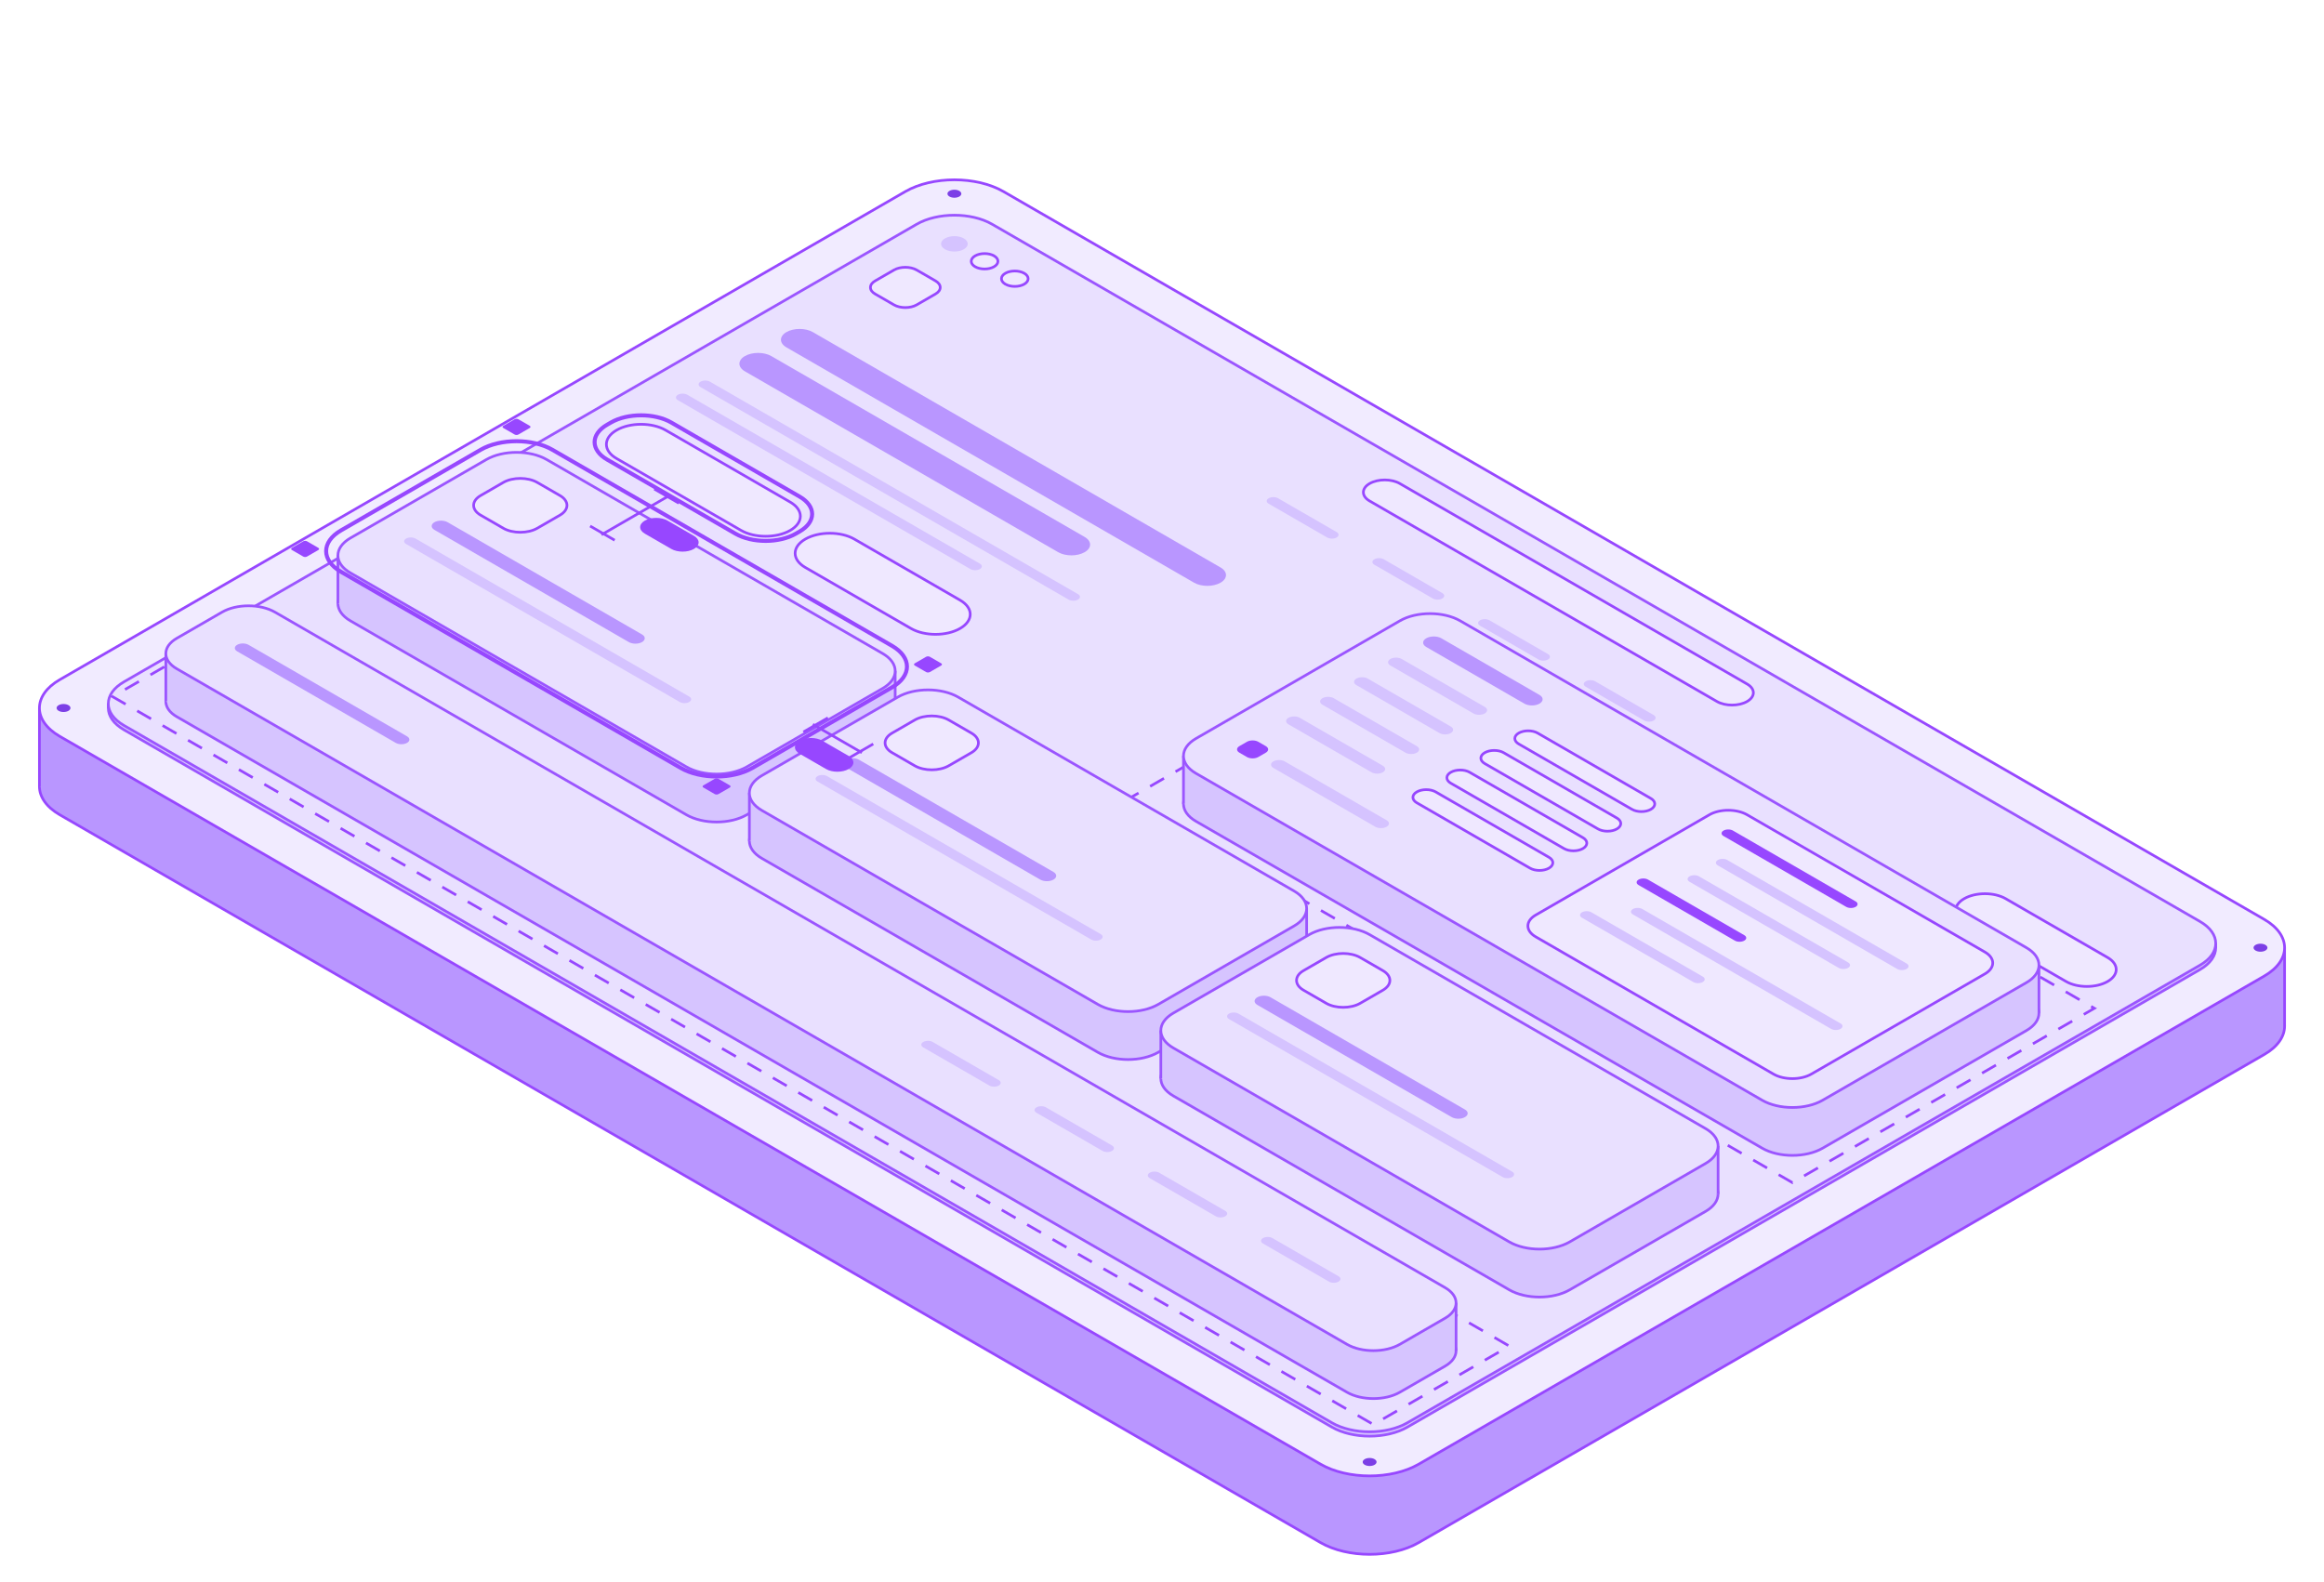
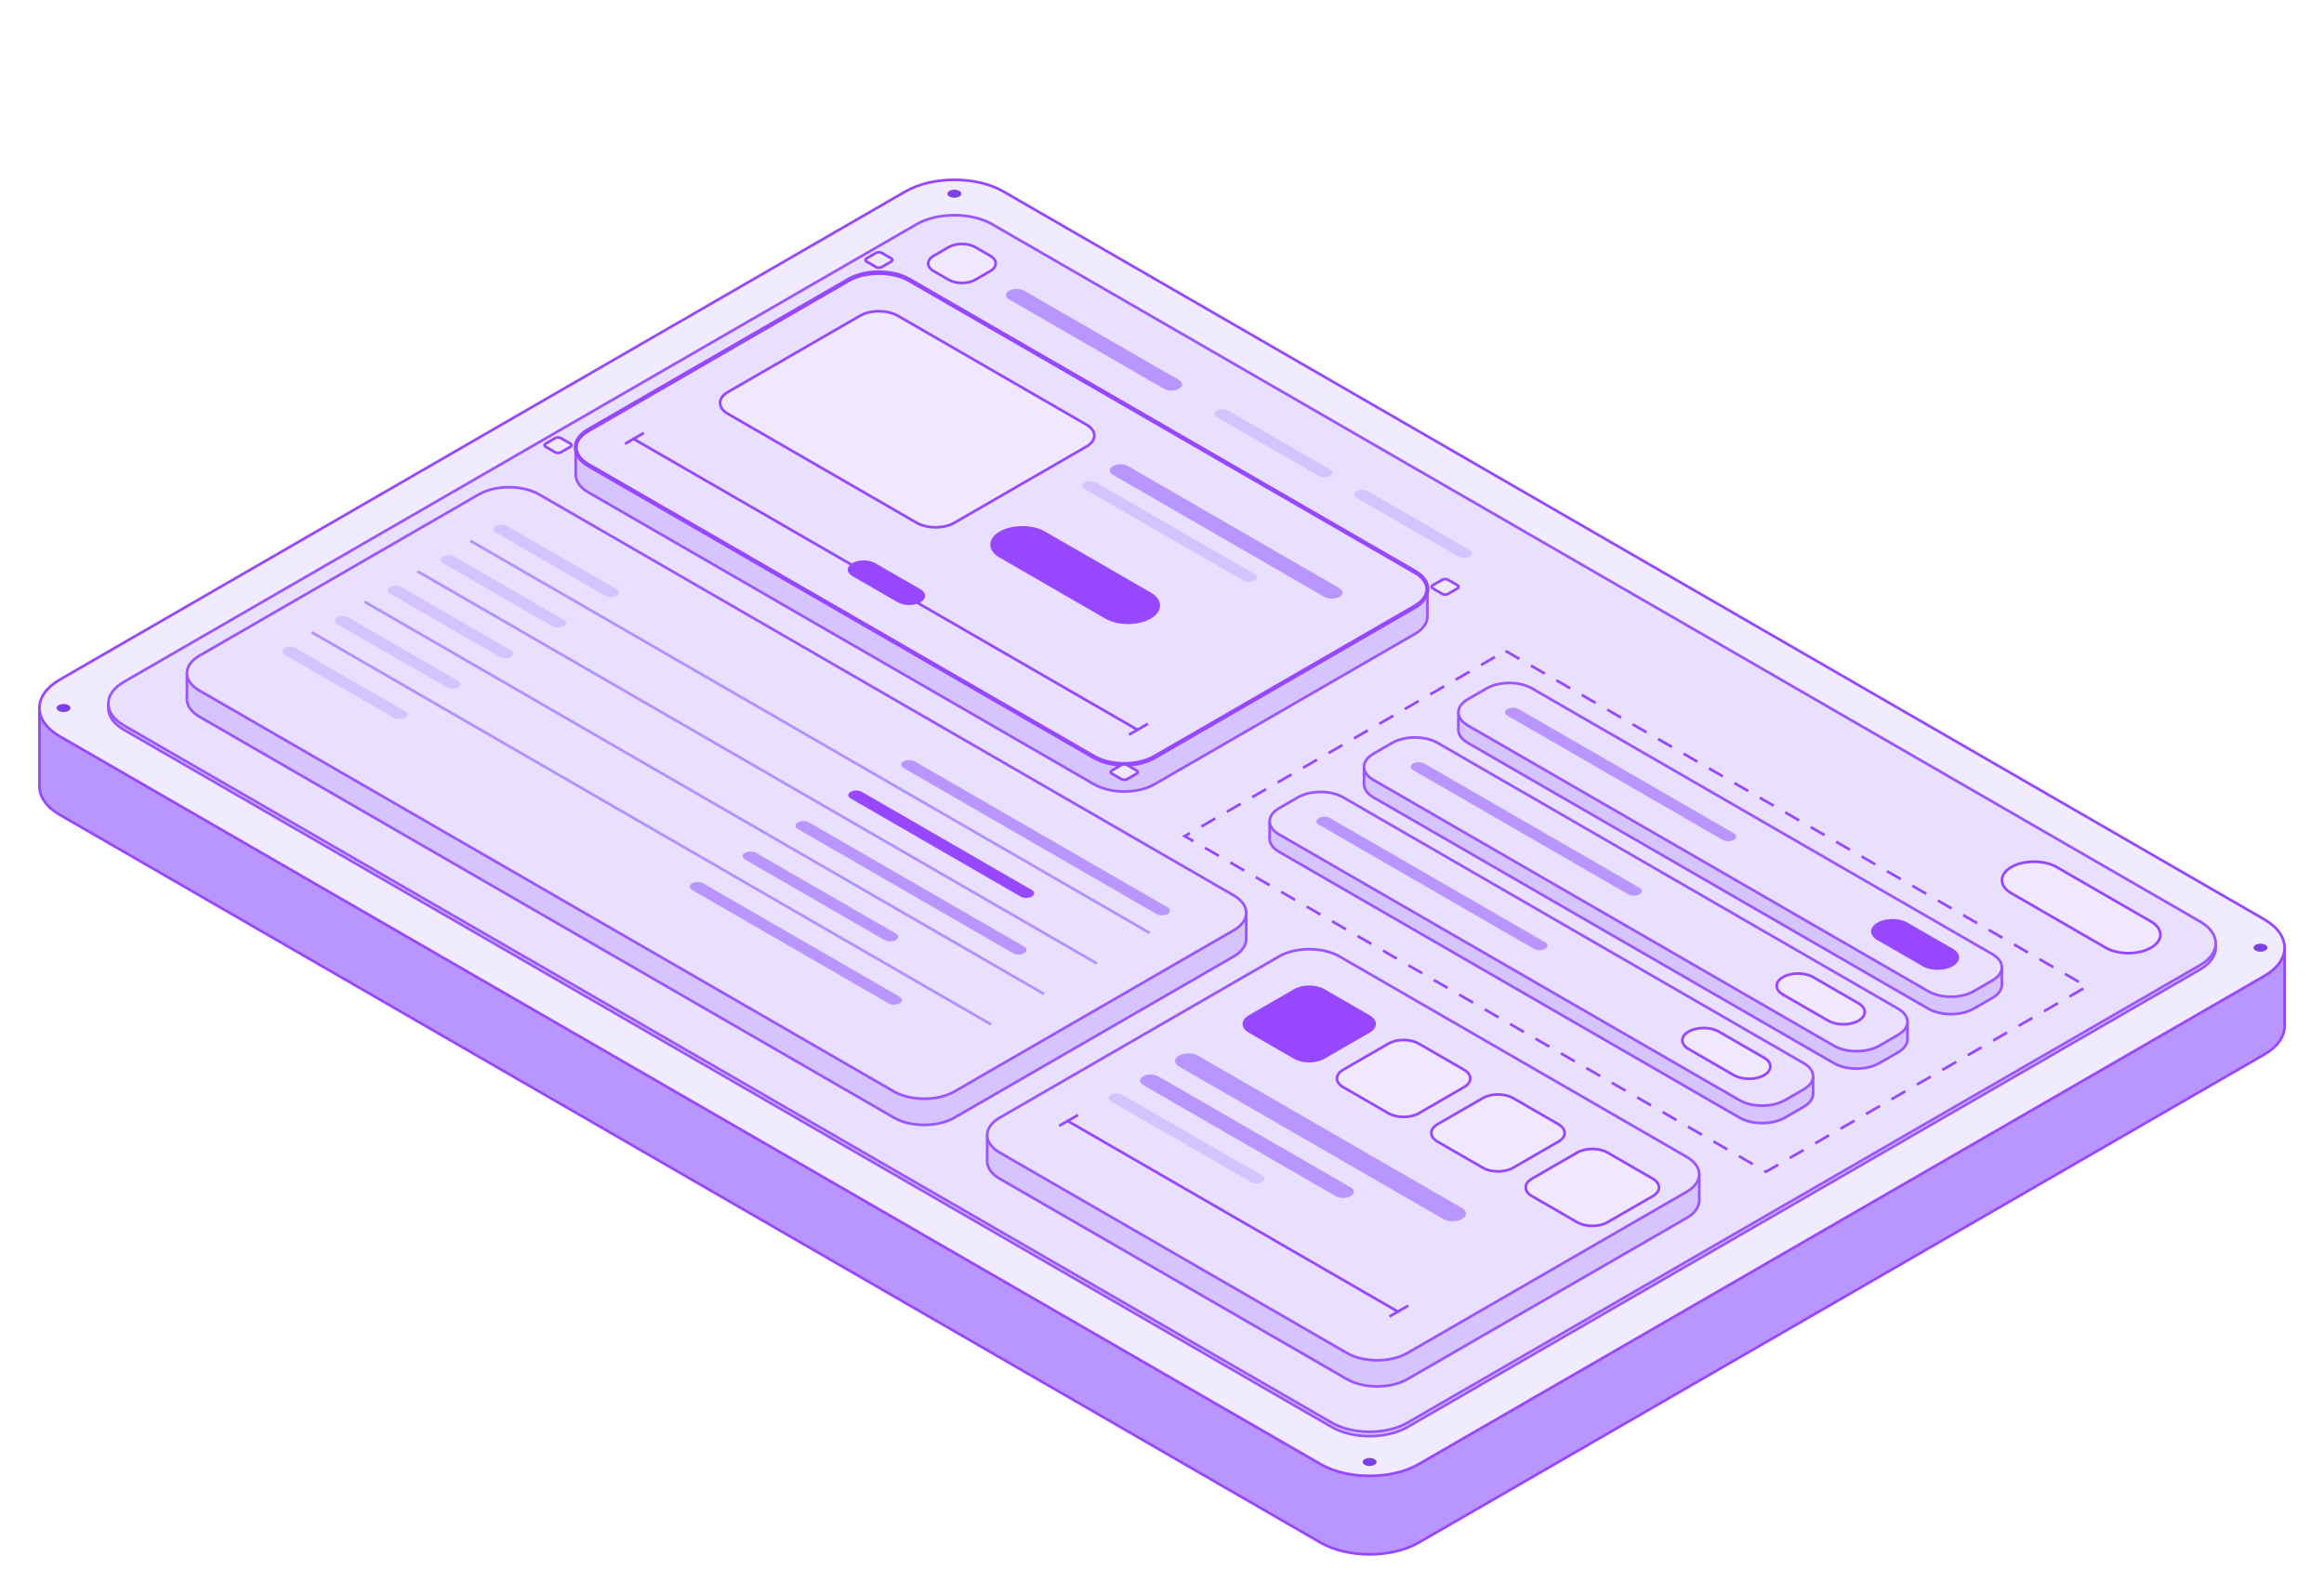
<svg xmlns="http://www.w3.org/2000/svg" viewBox="-435.34 -339.58 870.67 592.61" shape-rendering="geometricPrecision">
  <style>.l{stroke-width:1px}.l2{stroke-width:1.5px}@media (min-resolution:2dppx){.l{stroke-width:.5px}.l2{stroke-width:1px}}@media (min-resolution:3dppx){.l{stroke-width:.34px}.l2{stroke-width:.67px}}</style>
  <g transform="matrix(0.707107,0.408248,-0.707107,0.408248,-77.7817,-249.0315)">
    <rect x="0" y="0" width="720" height="500" rx="26" fill="#b996ff" stroke="#9747ff" class="l" vector-effect="non-scaling-stroke" />
  </g>
  <path d="M-420.566 -74.301L420.566 15.513L420.566 44.907L-420.566 -44.907Z" fill="#b996ff" />
  <path d="M-420.566 -74.301L-420.566 -44.907M420.566 15.513L420.566 44.907" stroke="#9747ff" class="l" vector-effect="non-scaling-stroke" />
  <g transform="matrix(0.707107,0.408248,-0.707107,0.408248,-77.7817,-278.4253)">
    <rect x="0" y="0" width="720" height="500" rx="26" fill="#f1ebff" stroke="#9747ff" class="l" vector-effect="non-scaling-stroke" />
  </g>
  <g transform="matrix(0.707107,0.408248,-0.707107,0.408248,-77.7817,-278.4253)">
    <circle cx="14" cy="14" r="2.6" fill="#7c3fe6" />
    <circle cx="706" cy="14" r="2.6" fill="#7c3fe6" />
    <circle cx="706" cy="486" r="2.6" fill="#7c3fe6" />
    <circle cx="14" cy="486" r="2.6" fill="#7c3fe6" />
  </g>
  <g transform="matrix(0.707107,0.408248,-0.707107,0.408248,-77.7817,-278.4253)">
    <rect x="20" y="20" width="680" height="460" rx="20" fill="#d6c4ff" stroke="#9b55ff" class="l" vector-effect="non-scaling-stroke" />
  </g>
  <path d="M-394.767 -75.934L394.767 13.880L394.767 15.513L-394.767 -74.301Z" fill="#d6c4ff" />
  <path d="M-394.767 -75.934L-394.767 -74.301M394.767 13.880L394.767 15.513" stroke="#9b55ff" class="l" vector-effect="non-scaling-stroke" />
  <g transform="matrix(0.707107,0.408248,-0.707107,0.408248,-77.7817,-280.0583)">
    <rect x="20" y="20" width="680" height="460" rx="20" fill="#e9e0ff" stroke="#9b55ff" class="l" vector-effect="non-scaling-stroke" />
  </g>
-   <g transform="matrix(0.707107,0.408248,-0.707107,0.408248,-77.7817,-281.8546)">
-     <path d="M342 90L694 90L694 250L342 250Z" fill="none" stroke="#9747ff" class="l" stroke-dasharray="6 5" vector-effect="non-scaling-stroke" />
-   </g>
-   <g transform="matrix(0.707107,0.408248,-0.707107,0.408248,-77.7817,-281.8546)">
-     <path d="M26 400L694 400L694 472L26 472Z" fill="none" stroke="#9747ff" class="l" stroke-dasharray="6 5" vector-effect="non-scaling-stroke" />
-   </g>
-   <g transform="matrix(0.707107,0.408248,-0.707107,0.408248,-77.7817,-280.8748)">
-     <rect x="35" y="35" width="10" height="10" rx="5" fill="#d5c3ff" />
-   </g>
-   <g transform="matrix(0.707107,0.408248,-0.707107,0.408248,-77.7817,-280.8748)">
-     <rect x="51" y="35" width="10" height="10" rx="5" fill="#efe8ff" stroke="#9747ff" class="l" vector-effect="non-scaling-stroke" />
-   </g>
-   <g transform="matrix(0.707107,0.408248,-0.707107,0.408248,-77.7817,-280.8748)">
-     <rect x="67" y="35" width="10" height="10" rx="5" fill="#efe8ff" stroke="#9747ff" class="l" vector-effect="non-scaling-stroke" />
-   </g>
-   <g transform="matrix(0.707107,0.408248,-0.707107,0.408248,-77.7817,-280.8748)">
-     <rect x="36" y="62" width="22" height="22" rx="6" fill="#efe8ff" stroke="#9747ff" class="l" vector-effect="non-scaling-stroke" />
-   </g>
-   <g transform="matrix(0.707107,0.408248,-0.707107,0.408248,-77.7817,-280.8748)">
-     <rect x="240" y="71" width="36" height="5" rx="2.5" fill="#d5c3ff" />
-   </g>
-   <g transform="matrix(0.707107,0.408248,-0.707107,0.408248,-77.7817,-280.8748)">
-     <rect x="36" y="202" width="92" height="26" rx="13" fill="#efe8ff" stroke="#9747ff" class="l" vector-effect="non-scaling-stroke" />
-   </g>
-   <g transform="matrix(0.707107,0.408248,-0.707107,0.408248,-77.7817,-280.8748)">
-     <rect x="36" y="140" width="180" height="14" rx="7.0" fill="#b996ff" />
-   </g>
-   <g transform="matrix(0.707107,0.408248,-0.707107,0.408248,-77.7817,-280.8748)">
-     <rect x="36" y="180" width="160" height="5" rx="2.5" fill="#d5c3ff" />
-   </g>
-   <g transform="matrix(0.707107,0.408248,-0.707107,0.408248,-77.7817,-280.8748)">
-     <rect x="36" y="118" width="230" height="14" rx="7.0" fill="#b996ff" />
-   </g>
-   <g transform="matrix(0.707107,0.408248,-0.707107,0.408248,-77.7817,-280.8748)">
-     <rect x="296" y="71" width="36" height="5" rx="2.5" fill="#d5c3ff" />
-   </g>
-   <g transform="matrix(0.707107,0.408248,-0.707107,0.408248,-77.7817,-280.8748)">
-     <rect x="36" y="168" width="200" height="5" rx="2.5" fill="#d5c3ff" />
-   </g>
-   <g transform="matrix(0.707107,0.408248,-0.707107,0.408248,-77.7817,-280.8748)">
-     <rect x="136" y="202" width="82" height="26" rx="13" fill="#efe8ff" stroke="#9747ff" class="l" vector-effect="non-scaling-stroke" />
-   </g>
-   <g transform="matrix(0.707107,0.408248,-0.707107,0.408248,-77.7817,-280.8748)">
-     <rect x="352" y="71" width="36" height="5" rx="2.5" fill="#d5c3ff" />
-   </g>
-   <g transform="matrix(0.707107,0.408248,-0.707107,0.408248,-77.7817,-280.8748)">
-     <rect x="260" y="32" width="200" height="16" rx="8" fill="#efe8ff" stroke="#9747ff" class="l" vector-effect="non-scaling-stroke" />
-   </g>
-   <g transform="matrix(0.707107,0.408248,-0.707107,0.408248,-77.7817,-280.8748)">
-     <rect x="408" y="71" width="36" height="5" rx="2.5" fill="#d5c3ff" />
-   </g>
-   <g transform="matrix(0.707107,0.408248,-0.707107,0.408248,-77.7817,-280.0583)">
-     <rect x="36" y="268" width="210" height="104" rx="16" fill="#d6c4ff" stroke="#9b55ff" class="l" vector-effect="non-scaling-stroke" />
-   </g>
-   <path d="M-308.742 -131.456L-99.966 -88.182L-99.966 -70.219L-308.742 -113.493Z" fill="#d6c4ff" />
-   <path d="M-308.742 -131.456L-308.742 -113.493M-99.966 -88.182L-99.966 -70.219" stroke="#9b55ff" class="l" vector-effect="non-scaling-stroke" />
-   <g transform="matrix(0.707107,0.408248,-0.707107,0.408248,-77.7817,-298.0213)">
-     <rect x="36" y="268" width="210" height="104" rx="16" fill="#e9e0ff" stroke="#9b55ff" class="l" vector-effect="non-scaling-stroke" />
-   </g>
-   <g transform="matrix(0.707107,0.408248,-0.707107,0.408248,-77.7817,-280.8748)">
-     <rect x="608" y="62" width="76" height="22" rx="11" fill="#efe8ff" stroke="#9747ff" class="l" vector-effect="non-scaling-stroke" />
-   </g>
-   <g transform="matrix(0.707107,0.408248,-0.707107,0.408248,-77.7817,-280.0583)">
-     <rect x="254" y="268" width="210" height="104" rx="16" fill="#d6c4ff" stroke="#9b55ff" class="l" vector-effect="non-scaling-stroke" />
-   </g>
-   <path d="M-154.593 -42.458L54.184 0.816L54.184 18.779L-154.593 -24.495Z" fill="#d6c4ff" />
-   <path d="M-154.593 -42.458L-154.593 -24.495M54.184 0.816L54.184 18.779" stroke="#9b55ff" class="l" vector-effect="non-scaling-stroke" />
-   <g transform="matrix(0.707107,0.408248,-0.707107,0.408248,-77.7817,-298.0213)">
-     <rect x="254" y="268" width="210" height="104" rx="16" fill="#e9e0ff" stroke="#9b55ff" class="l" vector-effect="non-scaling-stroke" />
-   </g>
-   <g transform="matrix(0.707107,0.408248,-0.707107,0.408248,-77.7817,-280.0583)">
-     <rect x="352" y="100" width="332" height="140" rx="16" fill="#d6c4ff" stroke="#9b55ff" class="l" vector-effect="non-scaling-stroke" />
-   </g>
-   <path d="M8.042 -56.338L328.541 22.045L328.541 40.008L8.042 -38.375Z" fill="#d6c4ff" />
-   <path d="M8.042 -56.338L8.042 -38.375M328.541 22.045L328.541 40.008" stroke="#9b55ff" class="l" vector-effect="non-scaling-stroke" />
-   <g transform="matrix(0.707107,0.408248,-0.707107,0.408248,-77.7817,-298.0213)">
-     <rect x="352" y="100" width="332" height="140" rx="16" fill="#e9e0ff" stroke="#9b55ff" class="l" vector-effect="non-scaling-stroke" />
-   </g>
-   <g transform="matrix(0.707107,0.408248,-0.707107,0.408248,-77.7817,-280.0583)">
-     <rect x="472" y="268" width="210" height="104" rx="16" fill="#d6c4ff" stroke="#9b55ff" class="l" vector-effect="non-scaling-stroke" />
-   </g>
-   <path d="M-0.444 46.540L208.333 89.815L208.333 107.778L-0.444 64.503Z" fill="#d6c4ff" />
-   <path d="M-0.444 46.540L-0.444 64.503M208.333 89.815L208.333 107.778" stroke="#9b55ff" class="l" vector-effect="non-scaling-stroke" />
-   <g transform="matrix(0.707107,0.408248,-0.707107,0.408248,-77.7817,-298.0213)">
-     <rect x="472" y="268" width="210" height="104" rx="16" fill="#e9e0ff" stroke="#9b55ff" class="l" vector-effect="non-scaling-stroke" />
-   </g>
-   <g transform="matrix(0.707107,0.408248,-0.707107,0.408248,-77.7817,-280.0583)">
-     <rect x="36" y="410" width="648" height="52" rx="14" fill="#d6c4ff" stroke="#9b55ff" class="l" vector-effect="non-scaling-stroke" />
-   </g>
-   <path d="M-373.210 -94.714L110.167 148.602L110.167 166.565L-373.210 -76.751Z" fill="#d6c4ff" />
-   <path d="M-373.210 -94.714L-373.210 -76.751M110.167 148.602L110.167 166.565" stroke="#9b55ff" class="l" vector-effect="non-scaling-stroke" />
-   <g transform="matrix(0.707107,0.408248,-0.707107,0.408248,-77.7817,-298.0213)">
-     <rect x="36" y="410" width="648" height="52" rx="14" fill="#e9e0ff" stroke="#9b55ff" class="l" vector-effect="non-scaling-stroke" />
-   </g>
-   <g transform="matrix(0.707107,0.408248,-0.707107,0.408248,-77.7817,-281.6913)">
-     <path d="M74 233.0L87 233.0" stroke="#9747ff" class="l" vector-effect="non-scaling-stroke" />
-   </g>
-   <g transform="matrix(0.707107,0.408248,-0.707107,0.408248,-77.7817,-281.6913)">
-     <path d="M81.0 232L81.0 268" stroke="#9747ff" class="l" vector-effect="non-scaling-stroke" />
-   </g>
-   <g transform="matrix(0.707107,0.408248,-0.707107,0.408248,-77.7817,-281.6913)">
-     <path d="M74 267.0L87 267.0" stroke="#9747ff" class="l" vector-effect="non-scaling-stroke" />
-   </g>
-   <g transform="matrix(0.707107,0.408248,-0.707107,0.408248,-77.7817,-281.6913)">
-     <rect x="32" y="198" width="100" height="34" rx="16" fill="none" stroke="#9747ff" class="l2" vector-effect="non-scaling-stroke" />
-   </g>
-   <g transform="matrix(0.707107,0.408248,-0.707107,0.408248,-77.7817,-281.6913)">
-     <rect x="86" y="244" width="26" height="12" rx="6" fill="#9747ff" />
-   </g>
-   <g transform="matrix(0.707107,0.408248,-0.707107,0.408248,-77.7817,-298.8377)">
-     <rect x="52" y="282" width="30" height="30" rx="9" fill="#efe8ff" stroke="#9747ff" class="l" vector-effect="non-scaling-stroke" />
-   </g>
-   <g transform="matrix(0.707107,0.408248,-0.707107,0.408248,-77.7817,-298.8377)">
-     <rect x="52" y="324" width="110" height="7" rx="3.5" fill="#b996ff" />
-   </g>
-   <g transform="matrix(0.707107,0.408248,-0.707107,0.408248,-77.7817,-298.8377)">
-     <rect x="52" y="340" width="150" height="5" rx="2.5" fill="#d5c3ff" />
-   </g>
-   <g transform="matrix(0.707107,0.408248,-0.707107,0.408248,-77.7817,-298.8377)">
-     <rect x="368" y="114" width="60" height="8" rx="4" fill="#b996ff" />
-   </g>
-   <g transform="matrix(0.707107,0.408248,-0.707107,0.408248,-77.7817,-298.8377)">
-     <rect x="368" y="134" width="50" height="6" rx="3" fill="#d5c3ff" />
-   </g>
-   <g transform="matrix(0.707107,0.408248,-0.707107,0.408248,-77.7817,-298.8377)">
-     <rect x="368" y="152" width="50" height="6" rx="3" fill="#d5c3ff" />
-   </g>
-   <g transform="matrix(0.707107,0.408248,-0.707107,0.408248,-77.7817,-298.8377)">
-     <rect x="56" y="433" width="90" height="6" rx="3.0" fill="#b996ff" />
-   </g>
-   <g transform="matrix(0.707107,0.408248,-0.707107,0.408248,-77.7817,-298.8377)">
-     <rect x="368" y="170" width="50" height="6" rx="3" fill="#d5c3ff" />
-   </g>
-   <g transform="matrix(0.707107,0.408248,-0.707107,0.408248,-77.7817,-298.8377)">
-     <rect x="368" y="210" width="10" height="10" rx="3" fill="#9747ff" />
-   </g>
-   <g transform="matrix(0.707107,0.408248,-0.707107,0.408248,-77.7817,-298.8377)">
-     <rect x="270" y="282" width="30" height="30" rx="9" fill="#efe8ff" stroke="#9747ff" class="l" vector-effect="non-scaling-stroke" />
-   </g>
-   <g transform="matrix(0.707107,0.408248,-0.707107,0.408248,-77.7817,-298.8377)">
-     <rect x="368" y="188" width="50" height="6" rx="3" fill="#d5c3ff" />
-   </g>
-   <g transform="matrix(0.707107,0.408248,-0.707107,0.408248,-77.7817,-298.8377)">
-     <rect x="436" y="132" width="70" height="10" rx="5" fill="#efe8ff" stroke="#9747ff" class="l" vector-effect="non-scaling-stroke" />
-   </g>
-   <g transform="matrix(0.707107,0.408248,-0.707107,0.408248,-77.7817,-298.8377)">
-     <rect x="384" y="212" width="60" height="6" rx="3" fill="#d5c3ff" />
-   </g>
-   <g transform="matrix(0.707107,0.408248,-0.707107,0.408248,-77.7817,-298.8377)">
-     <rect x="436" y="150" width="70" height="10" rx="5" fill="#efe8ff" stroke="#9747ff" class="l" vector-effect="non-scaling-stroke" />
-   </g>
-   <g transform="matrix(0.707107,0.408248,-0.707107,0.408248,-77.7817,-298.8377)">
-     <rect x="436" y="168" width="70" height="10" rx="5" fill="#efe8ff" stroke="#9747ff" class="l" vector-effect="non-scaling-stroke" />
-   </g>
-   <g transform="matrix(0.707107,0.408248,-0.707107,0.408248,-77.7817,-298.8377)">
-     <rect x="436" y="186" width="70" height="10" rx="5" fill="#efe8ff" stroke="#9747ff" class="l" vector-effect="non-scaling-stroke" />
-   </g>
-   <g transform="matrix(0.707107,0.408248,-0.707107,0.408248,-77.7817,-298.8377)">
-     <rect x="270" y="324" width="110" height="7" rx="3.5" fill="#b996ff" />
-   </g>
-   <g transform="matrix(0.707107,0.408248,-0.707107,0.408248,-77.7817,-298.8377)">
-     <rect x="270" y="340" width="150" height="5" rx="2.5" fill="#d5c3ff" />
-   </g>
-   <g transform="matrix(0.707107,0.408248,-0.707107,0.408248,-77.7817,-298.8377)">
-     <rect x="488" y="282" width="30" height="30" rx="9" fill="#efe8ff" stroke="#9747ff" class="l" vector-effect="non-scaling-stroke" />
-   </g>
-   <g transform="matrix(0.707107,0.408248,-0.707107,0.408248,-77.7817,-298.8377)">
-     <rect x="524" y="114" width="146" height="112" rx="10" fill="#efe8ff" stroke="#9747ff" class="l" vector-effect="non-scaling-stroke" />
-   </g>
-   <g transform="matrix(0.707107,0.408248,-0.707107,0.408248,-77.7817,-298.8377)">
-     <rect x="420" y="434" width="40" height="5" rx="2.5" fill="#d5c3ff" />
-   </g>
-   <g transform="matrix(0.707107,0.408248,-0.707107,0.408248,-77.7817,-298.8377)">
-     <rect x="488" y="324" width="110" height="7" rx="3.5" fill="#b996ff" />
-   </g>
-   <g transform="matrix(0.707107,0.408248,-0.707107,0.408248,-77.7817,-298.8377)">
-     <rect x="480" y="434" width="40" height="5" rx="2.5" fill="#d5c3ff" />
-   </g>
-   <g transform="matrix(0.707107,0.408248,-0.707107,0.408248,-77.7817,-298.8377)">
-     <rect x="488" y="340" width="150" height="5" rx="2.5" fill="#d5c3ff" />
-   </g>
-   <g transform="matrix(0.707107,0.408248,-0.707107,0.408248,-77.7817,-298.8377)">
-     <rect x="540" y="434" width="40" height="5" rx="2.5" fill="#d5c3ff" />
-   </g>
-   <g transform="matrix(0.707107,0.408248,-0.707107,0.408248,-77.7817,-298.8377)">
-     <rect x="600" y="434" width="40" height="5" rx="2.5" fill="#d5c3ff" />
-   </g>
-   <g transform="matrix(0.707107,0.408248,-0.707107,0.408248,-77.7817,-299.6542)">
-     <path d="M247.0 314L247.0 327" stroke="#9747ff" class="l" vector-effect="non-scaling-stroke" />
-   </g>
-   <g transform="matrix(0.707107,0.408248,-0.707107,0.408248,-77.7817,-299.6542)">
-     <path d="M246 321.0L272 321.0" stroke="#9747ff" class="l" vector-effect="non-scaling-stroke" />
-   </g>
-   <g transform="matrix(0.707107,0.408248,-0.707107,0.408248,-77.7817,-299.6542)">
-     <path d="M271.0 314L271.0 327" stroke="#9747ff" class="l" vector-effect="non-scaling-stroke" />
-   </g>
-   <g transform="matrix(0.707107,0.408248,-0.707107,0.408248,-77.7817,-299.6542)">
-     <rect x="250" y="326" width="26" height="12" rx="6" fill="#9747ff" />
-   </g>
-   <g transform="matrix(0.707107,0.408248,-0.707107,0.408248,-77.7817,-299.6542)">
-     <rect x="32" y="264" width="218" height="112" rx="19" fill="none" stroke="#9747ff" class="l2" vector-effect="non-scaling-stroke" />
-   </g>
-   <g transform="matrix(0.707107,0.408248,-0.707107,0.408248,-77.7817,-299.6542)">
-     <rect x="536" y="126" width="70" height="5" rx="2.5" fill="#9747ff" />
-   </g>
-   <g transform="matrix(0.707107,0.408248,-0.707107,0.408248,-77.7817,-299.6542)">
-     <rect x="536" y="171" width="56" height="5" rx="2.5" fill="#9747ff" />
-   </g>
-   <g transform="matrix(0.707107,0.408248,-0.707107,0.408248,-77.7817,-299.6542)">
-     <rect x="548" y="156" width="84" height="5" rx="2.5" fill="#d5c3ff" />
-   </g>
-   <g transform="matrix(0.707107,0.408248,-0.707107,0.408248,-77.7817,-299.6542)">
-     <rect x="548" y="141" width="100" height="5" rx="2.5" fill="#d5c3ff" />
-   </g>
-   <g transform="matrix(0.707107,0.408248,-0.707107,0.408248,-77.7817,-299.6542)">
-     <rect x="536" y="201" width="64" height="5" rx="2.5" fill="#d5c3ff" />
-   </g>
-   <g transform="matrix(0.707107,0.408248,-0.707107,0.408248,-77.7817,-299.6542)">
-     <rect x="548" y="186" width="110" height="5" rx="2.5" fill="#d5c3ff" />
-   </g>
-   <g transform="matrix(0.707107,0.408248,-0.707107,0.408248,-77.7817,-300.4707)">
-     <rect x="28" y="260" width="8" height="8" rx="1" fill="#9747ff" />
-   </g>
-   <g transform="matrix(0.707107,0.408248,-0.707107,0.408248,-77.7817,-300.4707)">
-     <rect x="28" y="372" width="8" height="8" rx="1" fill="#9747ff" />
-   </g>
-   <g transform="matrix(0.707107,0.408248,-0.707107,0.408248,-77.7817,-300.4707)">
-     <rect x="246" y="260" width="8" height="8" rx="1" fill="#9747ff" />
-   </g>
-   <g transform="matrix(0.707107,0.408248,-0.707107,0.408248,-77.7817,-300.4707)">
-     <rect x="246" y="372" width="8" height="8" rx="1" fill="#9747ff" />
+   <g transform="matrix(0.707107,0.408248,-0.707107,0.408248,-77.7817,-280.8748)">
+     <rect x="40" y="36" width="22" height="22" rx="7" fill="#efe8ff" stroke="#9747ff" class="l" vector-effect="non-scaling-stroke" />
+   </g>
+   <g transform="matrix(0.707107,0.408248,-0.707107,0.408248,-77.7817,-280.8748)">
+     <rect x="76" y="43" width="90" height="8" rx="4" fill="#b996ff" />
+   </g>
+   <g transform="matrix(0.707107,0.408248,-0.707107,0.408248,-77.7817,-280.8748)">
+     <rect x="186" y="44" width="60" height="6" rx="3" fill="#d5c3ff" />
+   </g>
+   <g transform="matrix(0.707107,0.408248,-0.707107,0.408248,-77.7817,-280.8748)">
+     <rect x="260" y="44" width="60" height="6" rx="3" fill="#d5c3ff" />
+   </g>
+   <g transform="matrix(0.707107,0.408248,-0.707107,0.408248,-77.7817,-280.0583)">
+     <rect x="40" y="80" width="300" height="170" rx="16" fill="#d6c4ff" stroke="#9b55ff" class="l" vector-effect="non-scaling-stroke" />
+   </g>
+   <path d="M-219.647 -171.464L99.439 -118.392L99.439 -108.594L-219.647 -161.666Z" fill="#d6c4ff" />
+   <path d="M-219.647 -171.464L-219.647 -161.666M99.439 -118.392L99.439 -108.594" stroke="#9b55ff" class="l" vector-effect="non-scaling-stroke" />
+   <g transform="matrix(0.707107,0.408248,-0.707107,0.408248,-77.7817,-289.8563)">
+     <rect x="40" y="80" width="300" height="170" rx="16" fill="#e9e0ff" stroke="#9b55ff" class="l" vector-effect="non-scaling-stroke" />
+   </g>
+   <g transform="matrix(0.707107,0.408248,-0.707107,0.408248,-77.7817,-280.8748)">
+     <rect x="606" y="34" width="74" height="24" rx="12" fill="#efe8ff" stroke="#9747ff" class="l" vector-effect="non-scaling-stroke" />
+   </g>
+   <g transform="matrix(0.707107,0.408248,-0.707107,0.408248,-77.7817,-280.0583)">
+     <rect x="392" y="98" width="268" height="34" rx="12" fill="#d6c4ff" stroke="#9b55ff" class="l" vector-effect="non-scaling-stroke" />
+   </g>
+   <path d="M111.037 -72.668L314.642 22.862L314.642 29.394L111.037 -66.136Z" fill="#d6c4ff" />
+   <path d="M111.037 -72.668L111.037 -66.136M314.642 22.862L314.642 29.394" stroke="#9b55ff" class="l" vector-effect="non-scaling-stroke" />
+   <g transform="matrix(0.707107,0.408248,-0.707107,0.408248,-77.7817,-286.5903)">
+     <rect x="392" y="98" width="268" height="34" rx="12" fill="#e9e0ff" stroke="#9b55ff" class="l" vector-effect="non-scaling-stroke" />
+   </g>
+   <g transform="matrix(0.707107,0.408248,-0.707107,0.408248,-77.7817,-280.0583)">
+     <rect x="392" y="148" width="268" height="34" rx="12" fill="#d6c4ff" stroke="#9b55ff" class="l" vector-effect="non-scaling-stroke" />
+   </g>
+   <path d="M75.681 -52.256L279.286 43.274L279.286 49.806L75.681 -45.724Z" fill="#d6c4ff" />
+   <path d="M75.681 -52.256L75.681 -45.724M279.286 43.274L279.286 49.806" stroke="#9b55ff" class="l" vector-effect="non-scaling-stroke" />
+   <g transform="matrix(0.707107,0.408248,-0.707107,0.408248,-77.7817,-286.5903)">
+     <rect x="392" y="148" width="268" height="34" rx="12" fill="#e9e0ff" stroke="#9b55ff" class="l" vector-effect="non-scaling-stroke" />
+   </g>
+   <g transform="matrix(0.707107,0.408248,-0.707107,0.408248,-77.7817,-280.0583)">
+     <rect x="392" y="198" width="268" height="34" rx="12" fill="#d6c4ff" stroke="#9b55ff" class="l" vector-effect="non-scaling-stroke" />
+   </g>
+   <path d="M40.326 -31.843L243.931 63.687L243.931 70.219L40.326 -25.311Z" fill="#d6c4ff" />
+   <path d="M40.326 -31.843L40.326 -25.311M243.931 63.687L243.931 70.219" stroke="#9b55ff" class="l" vector-effect="non-scaling-stroke" />
+   <g transform="matrix(0.707107,0.408248,-0.707107,0.408248,-77.7817,-286.5903)">
+     <rect x="392" y="198" width="268" height="34" rx="12" fill="#e9e0ff" stroke="#9b55ff" class="l" vector-effect="non-scaling-stroke" />
+   </g>
+   <g transform="matrix(0.707107,0.408248,-0.707107,0.408248,-77.7817,-280.0583)">
+     <rect x="40" y="276" width="400" height="180" rx="16" fill="#d6c4ff" stroke="#9b55ff" class="l" vector-effect="non-scaling-stroke" />
+   </g>
+   <path d="M-365.311 -87.365L31.556 2.449L31.556 12.247L-365.311 -77.567Z" fill="#d6c4ff" />
+   <path d="M-365.311 -87.365L-365.311 -77.567M31.556 2.449L31.556 12.247" stroke="#9b55ff" class="l" vector-effect="non-scaling-stroke" />
+   <g transform="matrix(0.707107,0.408248,-0.707107,0.408248,-77.7817,-289.8563)">
+     <rect x="40" y="276" width="400" height="180" rx="16" fill="#e9e0ff" stroke="#9b55ff" class="l" vector-effect="non-scaling-stroke" />
+   </g>
+   <g transform="matrix(0.707107,0.408248,-0.707107,0.408248,-77.7817,-280.2216)">
+     <path d="M372 80L680 80L680 250L372 250Z" fill="none" stroke="#9747ff" class="l" stroke-dasharray="6 5" vector-effect="non-scaling-stroke" />
+   </g>
+   <g transform="matrix(0.707107,0.408248,-0.707107,0.408248,-77.7817,-280.0583)">
+     <rect x="464" y="276" width="216" height="180" rx="16" fill="#d6c4ff" stroke="#9b55ff" class="l" vector-effect="non-scaling-stroke" />
+   </g>
+   <path d="M-65.497 85.732L201.262 100.429L201.262 110.227L-65.497 95.530Z" fill="#d6c4ff" />
+   <path d="M-65.497 85.732L-65.497 95.530M201.262 100.429L201.262 110.227" stroke="#9b55ff" class="l" vector-effect="non-scaling-stroke" />
+   <g transform="matrix(0.707107,0.408248,-0.707107,0.408248,-77.7817,-289.8563)">
+     <rect x="464" y="276" width="216" height="180" rx="16" fill="#e9e0ff" stroke="#9b55ff" class="l" vector-effect="non-scaling-stroke" />
+   </g>
+   <g transform="matrix(0.707107,0.408248,-0.707107,0.408248,-77.7817,-287.4068)">
+     <rect x="408" y="112" width="120" height="6" rx="3" fill="#b996ff" />
+   </g>
+   <g transform="matrix(0.707107,0.408248,-0.707107,0.408248,-77.7817,-287.4068)">
+     <rect x="408" y="162" width="120" height="6" rx="3" fill="#b996ff" />
+   </g>
+   <g transform="matrix(0.707107,0.408248,-0.707107,0.408248,-77.7817,-287.4068)">
+     <rect x="408" y="212" width="120" height="6" rx="3" fill="#b996ff" />
+   </g>
+   <g transform="matrix(0.707107,0.408248,-0.707107,0.408248,-77.7817,-287.4068)">
+     <rect x="604" y="107" width="40" height="16" rx="8" fill="#9747ff" />
+   </g>
+   <g transform="matrix(0.707107,0.408248,-0.707107,0.408248,-77.7817,-287.4068)">
+     <rect x="604" y="157" width="40" height="16" rx="8" fill="#efe8ff" stroke="#9747ff" class="l" vector-effect="non-scaling-stroke" />
+   </g>
+   <g transform="matrix(0.707107,0.408248,-0.707107,0.408248,-77.7817,-287.4068)">
+     <rect x="604" y="207" width="40" height="16" rx="8" fill="#efe8ff" stroke="#9747ff" class="l" vector-effect="non-scaling-stroke" />
+   </g>
+   <g transform="matrix(0.707107,0.408248,-0.707107,0.408248,-77.7817,-290.3462)">
+     <rect x="40" y="80" width="300" height="170" rx="16" fill="none" stroke="#9747ff" class="l2" vector-effect="non-scaling-stroke" />
+   </g>
+   <g transform="matrix(0.707107,0.408248,-0.707107,0.408248,-77.7817,-290.6728)">
+     <path d="M56.5 221L56.5 231" stroke="#9747ff" class="l" vector-effect="non-scaling-stroke" />
+   </g>
+   <g transform="matrix(0.707107,0.408248,-0.707107,0.408248,-77.7817,-290.6728)">
+     <rect x="60" y="100" width="120" height="90" rx="10" fill="#efe8ff" stroke="#9747ff" class="l" vector-effect="non-scaling-stroke" />
+   </g>
+   <g transform="matrix(0.707107,0.408248,-0.707107,0.408248,-77.7817,-290.6728)">
+     <rect x="196" y="124" width="90" height="6" rx="3" fill="#d5c3ff" />
+   </g>
+   <g transform="matrix(0.707107,0.408248,-0.707107,0.408248,-77.7817,-290.6728)">
+     <rect x="60" y="300" width="64" height="6" rx="3" fill="#d5c3ff" />
+   </g>
+   <g transform="matrix(0.707107,0.408248,-0.707107,0.408248,-77.7817,-290.6728)">
+     <rect x="196" y="108" width="120" height="8" rx="4" fill="#b996ff" />
+   </g>
+   <g transform="matrix(0.707107,0.408248,-0.707107,0.408248,-77.7817,-290.6728)">
+     <rect x="60" y="328" width="64" height="6" rx="3" fill="#d5c3ff" />
+   </g>
+   <g transform="matrix(0.707107,0.408248,-0.707107,0.408248,-77.7817,-290.6728)">
+     <rect x="196" y="160" width="80" height="24" rx="12" fill="#9747ff" />
+   </g>
+   <g transform="matrix(0.707107,0.408248,-0.707107,0.408248,-77.7817,-290.6728)">
+     <rect x="60" y="356" width="64" height="6" rx="3" fill="#d5c3ff" />
+   </g>
+   <g transform="matrix(0.707107,0.408248,-0.707107,0.408248,-77.7817,-290.6728)">
+     <rect x="60" y="384" width="64" height="6" rx="3" fill="#d5c3ff" />
+   </g>
+   <g transform="matrix(0.707107,0.408248,-0.707107,0.408248,-77.7817,-290.6728)">
+     <rect x="60" y="412" width="64" height="6" rx="3" fill="#d5c3ff" />
+   </g>
+   <g transform="matrix(0.707107,0.408248,-0.707107,0.408248,-77.7817,-290.6728)">
+     <path d="M56 226.5L324 226.5" stroke="#9747ff" class="l" vector-effect="non-scaling-stroke" />
+   </g>
+   <g transform="matrix(0.707107,0.408248,-0.707107,0.408248,-77.7817,-290.6728)">
+     <path d="M323.5 221L323.5 231" stroke="#9747ff" class="l" vector-effect="non-scaling-stroke" />
+   </g>
+   <g transform="matrix(0.707107,0.408248,-0.707107,0.408248,-77.7817,-290.6728)">
+     <rect x="276" y="328" width="96" height="6" rx="3" fill="#9747ff" />
+   </g>
+   <g transform="matrix(0.707107,0.408248,-0.707107,0.408248,-77.7817,-290.6728)">
+     <rect x="276" y="300" width="140" height="6" rx="3" fill="#b996ff" />
+   </g>
+   <g transform="matrix(0.707107,0.408248,-0.707107,0.408248,-77.7817,-290.6728)">
+     <path d="M60 316.5L420 316.5" stroke="#b58eff" class="l" vector-effect="non-scaling-stroke" />
+   </g>
+   <g transform="matrix(0.707107,0.408248,-0.707107,0.408248,-77.7817,-290.6728)">
+     <rect x="276" y="384" width="80" height="6" rx="3" fill="#b996ff" />
+   </g>
+   <g transform="matrix(0.707107,0.408248,-0.707107,0.408248,-77.7817,-290.6728)">
+     <rect x="276" y="356" width="120" height="6" rx="3" fill="#b996ff" />
+   </g>
+   <g transform="matrix(0.707107,0.408248,-0.707107,0.408248,-77.7817,-290.6728)">
+     <path d="M60 344.5L420 344.5" stroke="#b58eff" class="l" vector-effect="non-scaling-stroke" />
+   </g>
+   <g transform="matrix(0.707107,0.408248,-0.707107,0.408248,-77.7817,-290.6728)">
+     <path d="M60 372.5L420 372.5" stroke="#b58eff" class="l" vector-effect="non-scaling-stroke" />
+   </g>
+   <g transform="matrix(0.707107,0.408248,-0.707107,0.408248,-77.7817,-290.6728)">
+     <rect x="276" y="412" width="110" height="6" rx="3" fill="#b996ff" />
+   </g>
+   <g transform="matrix(0.707107,0.408248,-0.707107,0.408248,-77.7817,-290.6728)">
+     <path d="M60 400.5L420 400.5" stroke="#b58eff" class="l" vector-effect="non-scaling-stroke" />
+   </g>
+   <g transform="matrix(0.707107,0.408248,-0.707107,0.408248,-77.7817,-290.6728)">
+     <rect x="484" y="296" width="40" height="40" rx="8" fill="#9747ff" />
+   </g>
+   <g transform="matrix(0.707107,0.408248,-0.707107,0.408248,-77.7817,-290.6728)">
+     <rect x="534" y="296" width="40" height="40" rx="8" fill="#efe8ff" stroke="#9747ff" class="l" vector-effect="non-scaling-stroke" />
+   </g>
+   <g transform="matrix(0.707107,0.408248,-0.707107,0.408248,-77.7817,-290.6728)">
+     <path d="M484.5 419L484.5 429" stroke="#9747ff" class="l" vector-effect="non-scaling-stroke" />
+   </g>
+   <g transform="matrix(0.707107,0.408248,-0.707107,0.408248,-77.7817,-290.6728)">
+     <rect x="584" y="296" width="40" height="40" rx="8" fill="#efe8ff" stroke="#9747ff" class="l" vector-effect="non-scaling-stroke" />
+   </g>
+   <g transform="matrix(0.707107,0.408248,-0.707107,0.408248,-77.7817,-290.6728)">
+     <rect x="484" y="398" width="80" height="6" rx="3" fill="#d5c3ff" />
+   </g>
+   <g transform="matrix(0.707107,0.408248,-0.707107,0.408248,-77.7817,-290.6728)">
+     <rect x="484" y="380" width="110" height="8" rx="4" fill="#b996ff" />
+   </g>
+   <g transform="matrix(0.707107,0.408248,-0.707107,0.408248,-77.7817,-290.6728)">
+     <rect x="484" y="360" width="150" height="10" rx="5" fill="#b996ff" />
+   </g>
+   <g transform="matrix(0.707107,0.408248,-0.707107,0.408248,-77.7817,-290.6728)">
+     <rect x="634" y="296" width="40" height="40" rx="8" fill="#efe8ff" stroke="#9747ff" class="l" vector-effect="non-scaling-stroke" />
+   </g>
+   <g transform="matrix(0.707107,0.408248,-0.707107,0.408248,-77.7817,-290.6728)">
+     <path d="M484 424.5L660 424.5" stroke="#9747ff" class="l" vector-effect="non-scaling-stroke" />
+   </g>
+   <g transform="matrix(0.707107,0.408248,-0.707107,0.408248,-77.7817,-290.6728)">
+     <path d="M659.5 419L659.5 429" stroke="#9747ff" class="l" vector-effect="non-scaling-stroke" />
+   </g>
+   <g transform="matrix(0.707107,0.408248,-0.707107,0.408248,-77.7817,-291.081)">
+     <rect x="172" y="220" width="36" height="12" rx="6" fill="#9747ff" />
+   </g>
+   <g transform="matrix(0.707107,0.408248,-0.707107,0.408248,-77.7817,-291.1627)">
+     <rect x="36" y="76" width="8" height="8" rx="1.5" fill="#efe8ff" stroke="#9747ff" class="l" vector-effect="non-scaling-stroke" />
+   </g>
+   <g transform="matrix(0.707107,0.408248,-0.707107,0.408248,-77.7817,-291.1627)">
+     <rect x="36" y="246" width="8" height="8" rx="1.5" fill="#efe8ff" stroke="#9747ff" class="l" vector-effect="non-scaling-stroke" />
+   </g>
+   <g transform="matrix(0.707107,0.408248,-0.707107,0.408248,-77.7817,-291.1627)">
+     <rect x="336" y="76" width="8" height="8" rx="1.5" fill="#efe8ff" stroke="#9747ff" class="l" vector-effect="non-scaling-stroke" />
+   </g>
+   <g transform="matrix(0.707107,0.408248,-0.707107,0.408248,-77.7817,-291.1627)">
+     <rect x="336" y="246" width="8" height="8" rx="1.5" fill="#efe8ff" stroke="#9747ff" class="l" vector-effect="non-scaling-stroke" />
  </g>
</svg>
